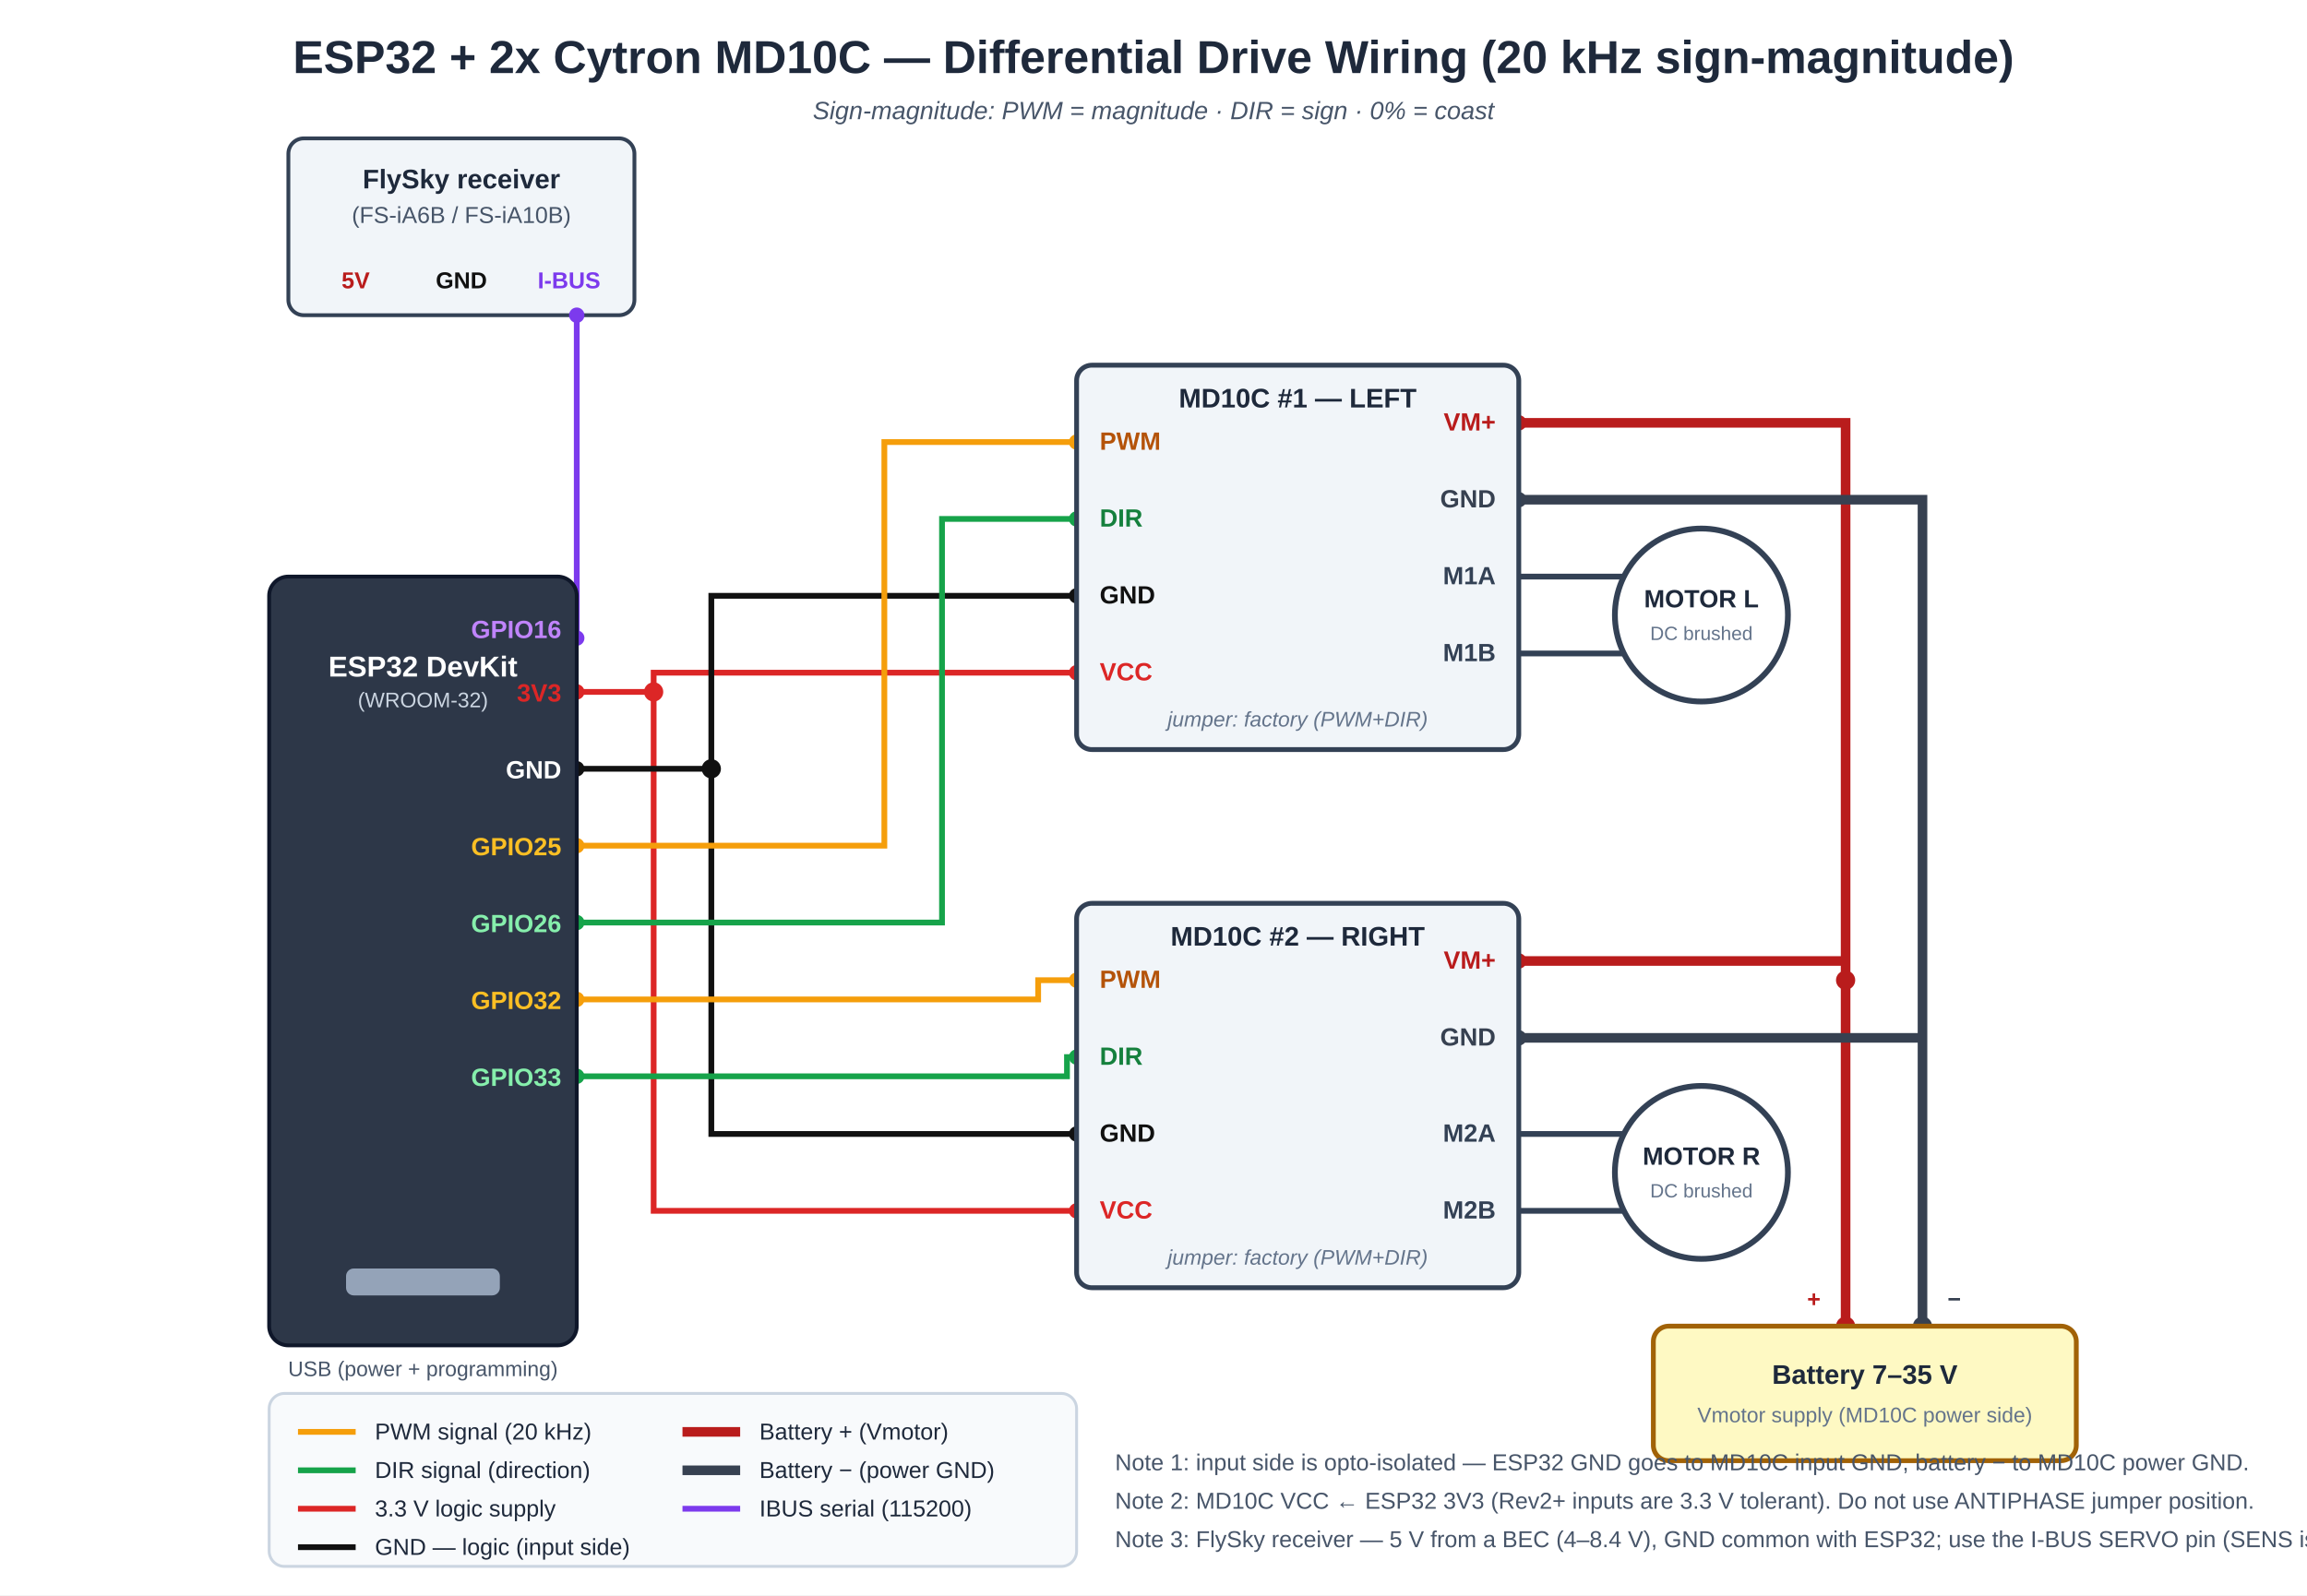
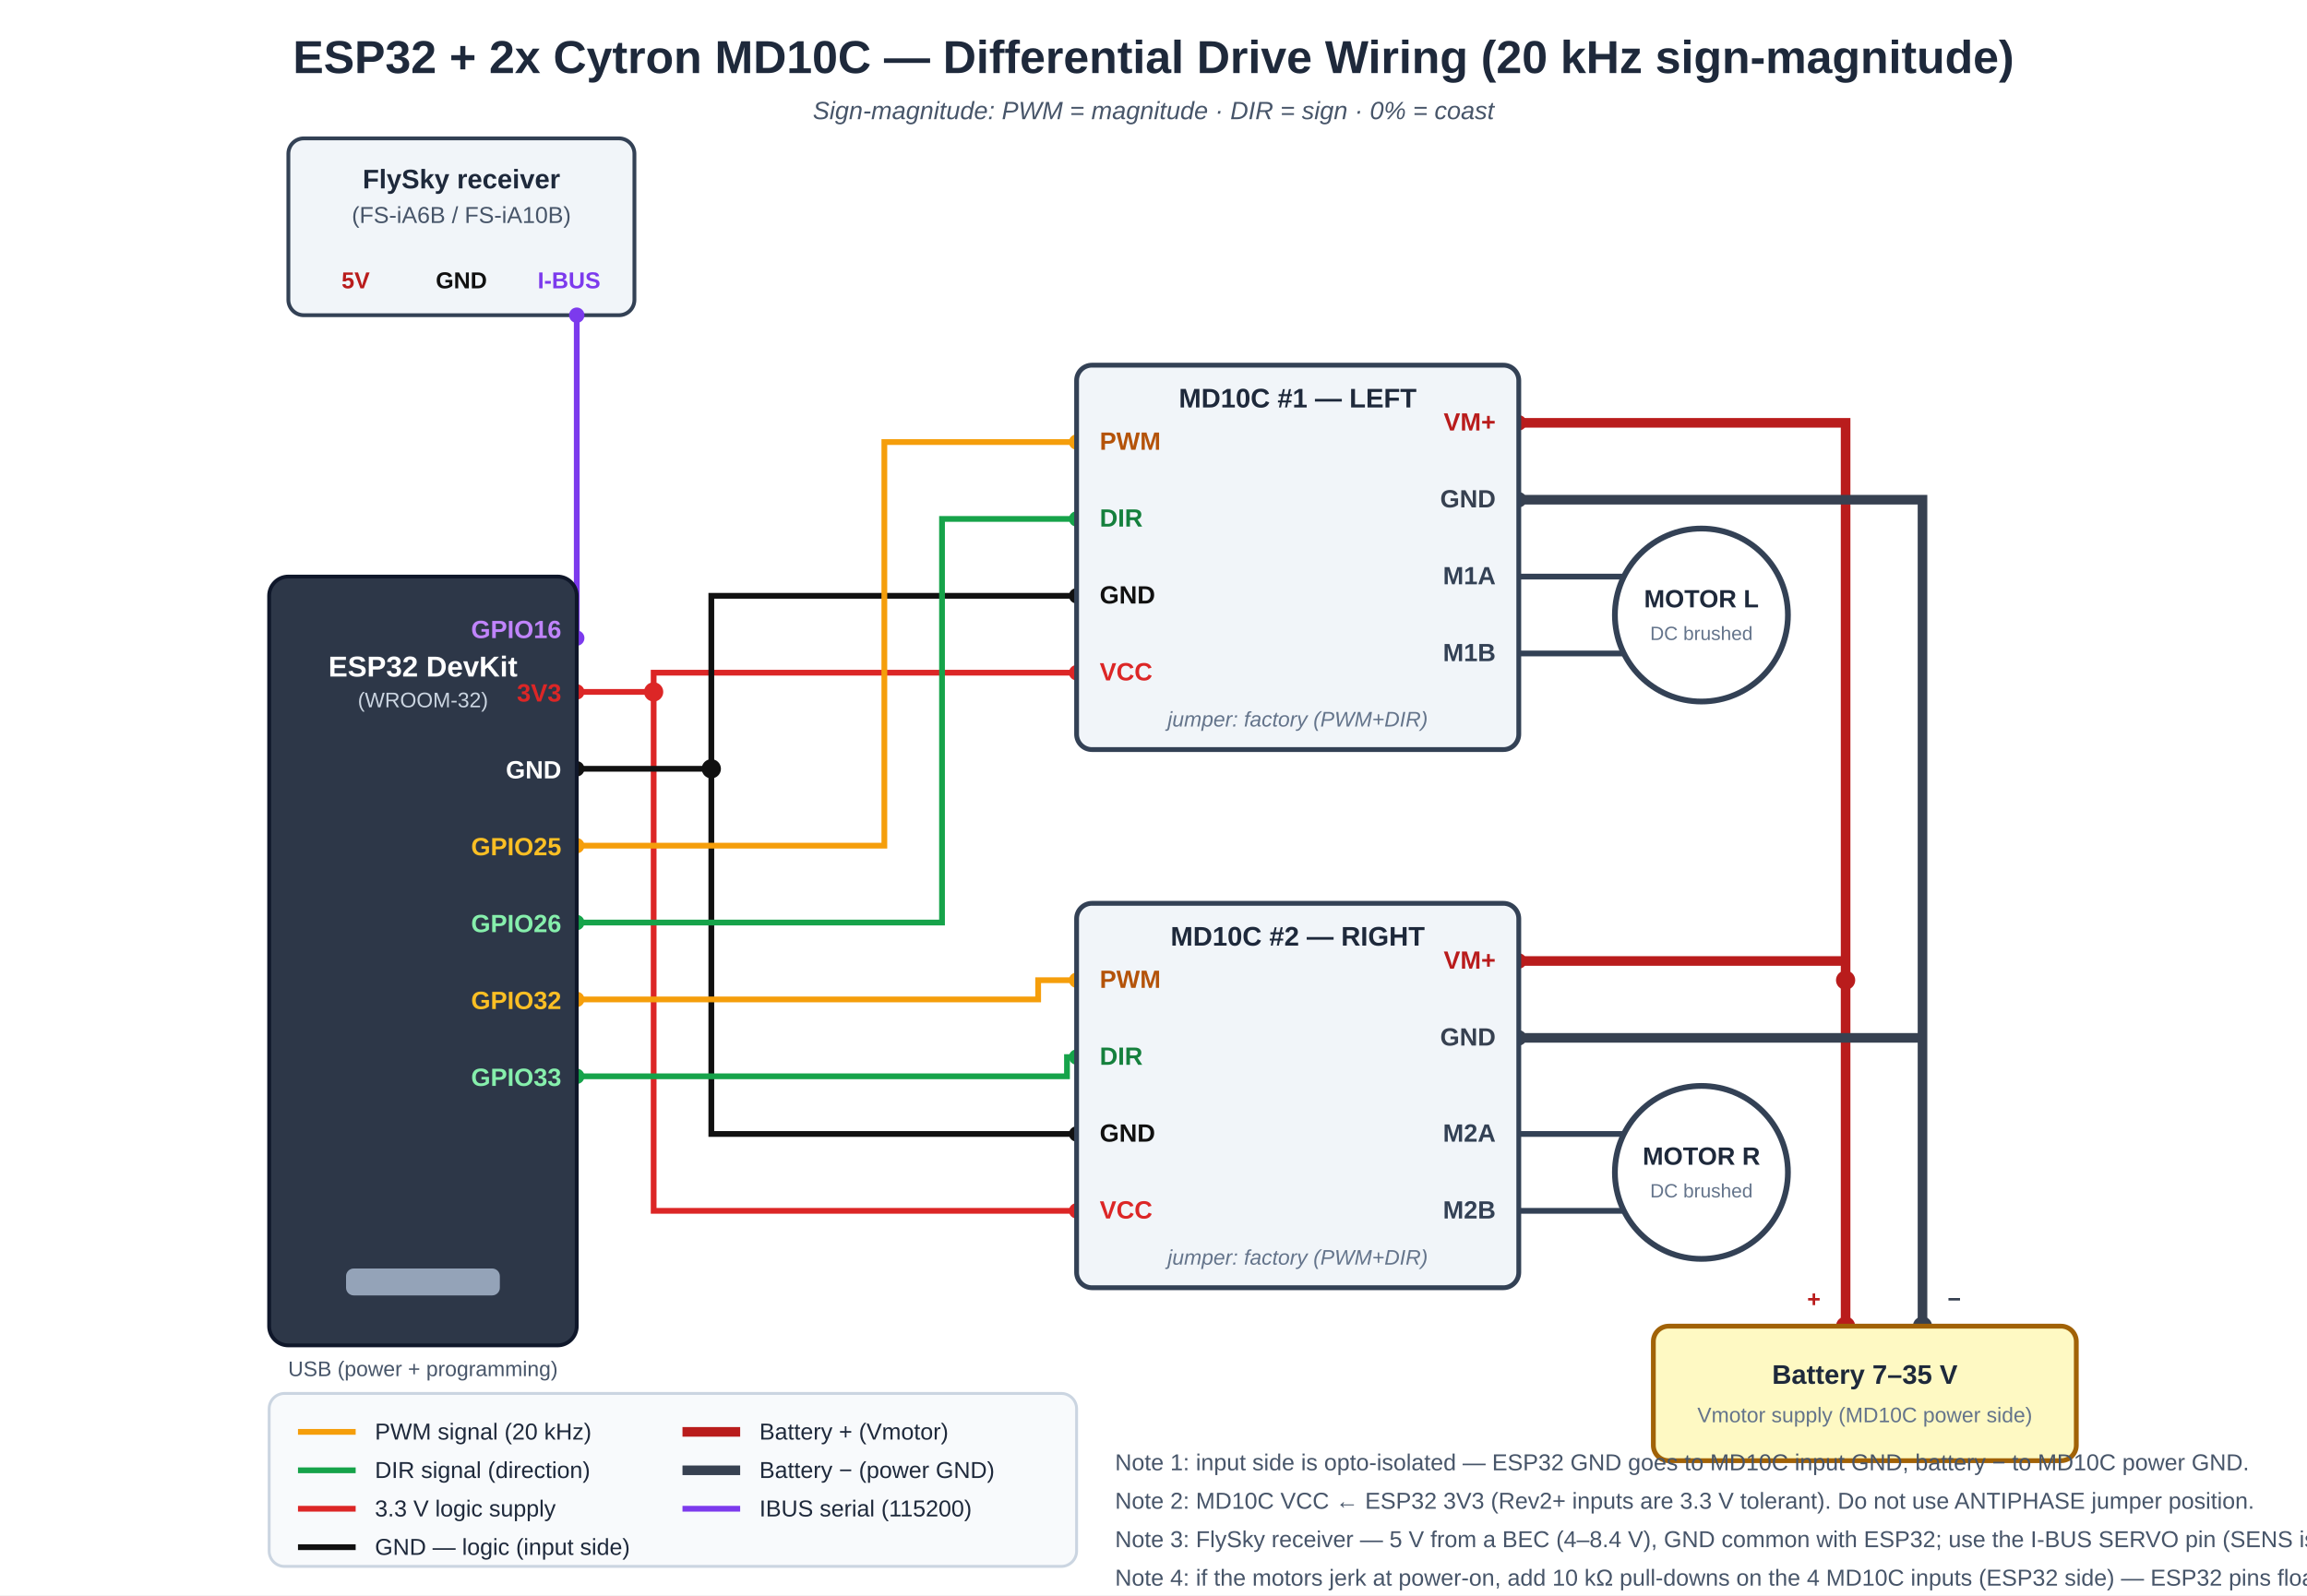
<svg xmlns="http://www.w3.org/2000/svg" viewBox="0 0 1200 830" font-family="Segoe UI, Arial, sans-serif">
  <rect width="1200" height="830" fill="#ffffff" />
  <text x="600" y="38" text-anchor="middle" font-size="24" font-weight="bold" fill="#1e293b">ESP32 + 2x Cytron MD10C — Differential Drive Wiring (20 kHz sign-magnitude)</text>
  <text x="600" y="62" text-anchor="middle" font-size="13" font-style="italic" fill="#475569">Sign-magnitude: PWM = magnitude · DIR = sign · 0% = coast</text>
  <rect x="150" y="72" width="180" height="92" rx="8" fill="#f1f5f9" stroke="#334155" stroke-width="2" />
  <text x="240" y="98" text-anchor="middle" font-size="14" font-weight="bold" fill="#1e293b">FlySky receiver</text>
  <text x="240" y="116" text-anchor="middle" font-size="12" fill="#475569">(FS-iA6B / FS-iA10B)</text>
  <text x="185" y="150" text-anchor="middle" font-size="12" font-weight="bold" fill="#b91c1c">5V</text>
  <text x="240" y="150" text-anchor="middle" font-size="12" font-weight="bold" fill="#111111">GND</text>
  <text x="296" y="150" text-anchor="middle" font-size="12" font-weight="bold" fill="#7c3aed">I-BUS</text>
  <path d="M 300 164 V 332" stroke="#7c3aed" stroke-width="3" fill="none" />
  <g stroke="#dc2626" stroke-width="3" fill="none">
    <path d="M 300 360 H 340" />
    <path d="M 340 360 V 350 H 560" />
    <path d="M 340 360 V 630 H 560" />
  </g>
  <g stroke="#111111" stroke-width="3" fill="none">
    <path d="M 300 400 H 370" />
    <path d="M 370 400 V 310 H 560" />
    <path d="M 370 400 V 590 H 560" />
  </g>
  <g stroke="#f59e0b" stroke-width="3" fill="none">
    <path d="M 300 440 H 460 V 230 H 560" />
    <path d="M 300 520 H 540 V 510 H 560" />
  </g>
  <g stroke="#16a34a" stroke-width="3" fill="none">
    <path d="M 300 480 H 490 V 270 H 560" />
    <path d="M 300 560 H 555 V 550 H 560" />
  </g>
  <g stroke="#b91c1c" stroke-width="5" fill="none">
    <path d="M 790 220 H 960 V 690" />
    <path d="M 790 500 H 960" />
  </g>
  <g stroke="#374151" stroke-width="5" fill="none">
    <path d="M 790 260 H 1000 V 690" />
    <path d="M 790 540 H 1000" />
  </g>
  <g stroke="#334155" stroke-width="3" fill="none">
    <path d="M 790 300 H 850" />
    <path d="M 790 340 H 850" />
    <path d="M 790 590 H 850" />
    <path d="M 790 630 H 850" />
  </g>
  <circle cx="340" cy="360" r="5" fill="#dc2626" />
  <circle cx="370" cy="400" r="5" fill="#111111" />
  <circle cx="960" cy="510" r="5" fill="#b91c1c" />
  <g>
    <circle cx="300" cy="164" r="4" fill="#7c3aed" />
    <circle cx="300" cy="332" r="4" fill="#7c3aed" />
    <circle cx="300" cy="360" r="4" fill="#dc2626" />
    <circle cx="300" cy="400" r="4" fill="#111111" />
    <circle cx="300" cy="440" r="4" fill="#f59e0b" />
    <circle cx="300" cy="480" r="4" fill="#16a34a" />
    <circle cx="300" cy="520" r="4" fill="#f59e0b" />
    <circle cx="300" cy="560" r="4" fill="#16a34a" />
    <circle cx="560" cy="350" r="4" fill="#dc2626" />
    <circle cx="560" cy="310" r="4" fill="#111111" />
    <circle cx="560" cy="270" r="4" fill="#16a34a" />
    <circle cx="560" cy="230" r="4" fill="#f59e0b" />
    <circle cx="560" cy="630" r="4" fill="#dc2626" />
    <circle cx="560" cy="590" r="4" fill="#111111" />
    <circle cx="560" cy="550" r="4" fill="#16a34a" />
    <circle cx="560" cy="510" r="4" fill="#f59e0b" />
    <circle cx="790" cy="220" r="4" fill="#b91c1c" />
    <circle cx="790" cy="260" r="4" fill="#374151" />
    <circle cx="790" cy="500" r="4" fill="#b91c1c" />
    <circle cx="790" cy="540" r="4" fill="#374151" />
    <circle cx="960" cy="690" r="5" fill="#b91c1c" />
    <circle cx="1000" cy="690" r="5" fill="#374151" />
  </g>
  <rect x="140" y="300" width="160" height="400" rx="10" fill="#2d3748" stroke="#0f172a" stroke-width="2" />
  <text x="220" y="352" text-anchor="middle" font-size="15" font-weight="bold" fill="#ffffff">ESP32 DevKit</text>
  <text x="220" y="368" text-anchor="middle" font-size="11" fill="#cbd5e1">(WROOM-32)</text>
  <text x="292" y="332" text-anchor="end" font-size="13" font-weight="bold" fill="#c084fc">GPIO16</text>
  <text x="292" y="365" text-anchor="end" font-size="13" font-weight="bold" fill="#dc2626">3V3</text>
  <text x="292" y="405" text-anchor="end" font-size="13" font-weight="bold" fill="#ffffff">GND</text>
  <text x="292" y="445" text-anchor="end" font-size="13" font-weight="bold" fill="#fbbf24">GPIO25</text>
  <text x="292" y="485" text-anchor="end" font-size="13" font-weight="bold" fill="#86efac">GPIO26</text>
  <text x="292" y="525" text-anchor="end" font-size="13" font-weight="bold" fill="#fbbf24">GPIO32</text>
  <text x="292" y="565" text-anchor="end" font-size="13" font-weight="bold" fill="#86efac">GPIO33</text>
  <rect x="180" y="660" width="80" height="14" rx="4" fill="#94a3b8" />
  <text x="220" y="716" text-anchor="middle" font-size="11" fill="#475569">USB (power + programming)</text>
  <rect x="560" y="190" width="230" height="200" rx="8" fill="#f1f5f9" stroke="#334155" stroke-width="2.5" />
  <text x="675" y="212" text-anchor="middle" font-size="14" font-weight="bold" fill="#1e293b">MD10C #1 — LEFT</text>
  <text x="572" y="234" font-size="13" font-weight="bold" fill="#b45309">PWM</text>
  <text x="572" y="274" font-size="13" font-weight="bold" fill="#15803d">DIR</text>
  <text x="572" y="314" font-size="13" font-weight="bold" fill="#111111">GND</text>
  <text x="572" y="354" font-size="13" font-weight="bold" fill="#dc2626">VCC</text>
  <text x="778" y="224" text-anchor="end" font-size="13" font-weight="bold" fill="#b91c1c">VM+</text>
  <text x="778" y="264" text-anchor="end" font-size="13" font-weight="bold" fill="#374151">GND</text>
  <text x="778" y="304" text-anchor="end" font-size="13" font-weight="bold" fill="#334155">M1A</text>
  <text x="778" y="344" text-anchor="end" font-size="13" font-weight="bold" fill="#334155">M1B</text>
  <text x="675" y="378" text-anchor="middle" font-size="11" font-style="italic" fill="#64748b">jumper: factory (PWM+DIR)</text>
  <rect x="560" y="470" width="230" height="200" rx="8" fill="#f1f5f9" stroke="#334155" stroke-width="2.5" />
  <text x="675" y="492" text-anchor="middle" font-size="14" font-weight="bold" fill="#1e293b">MD10C #2 — RIGHT</text>
  <text x="572" y="514" font-size="13" font-weight="bold" fill="#b45309">PWM</text>
  <text x="572" y="554" font-size="13" font-weight="bold" fill="#15803d">DIR</text>
  <text x="572" y="594" font-size="13" font-weight="bold" fill="#111111">GND</text>
  <text x="572" y="634" font-size="13" font-weight="bold" fill="#dc2626">VCC</text>
  <text x="778" y="504" text-anchor="end" font-size="13" font-weight="bold" fill="#b91c1c">VM+</text>
  <text x="778" y="544" text-anchor="end" font-size="13" font-weight="bold" fill="#374151">GND</text>
  <text x="778" y="594" text-anchor="end" font-size="13" font-weight="bold" fill="#334155">M2A</text>
  <text x="778" y="634" text-anchor="end" font-size="13" font-weight="bold" fill="#334155">M2B</text>
  <text x="675" y="658" text-anchor="middle" font-size="11" font-style="italic" fill="#64748b">jumper: factory (PWM+DIR)</text>
  <circle cx="885" cy="320" r="45" fill="#ffffff" stroke="#334155" stroke-width="3" />
  <text x="885" y="316" text-anchor="middle" font-size="13" font-weight="bold" fill="#1e293b">MOTOR L</text>
  <text x="885" y="333" text-anchor="middle" font-size="10" fill="#64748b">DC brushed</text>
  <circle cx="885" cy="610" r="45" fill="#ffffff" stroke="#334155" stroke-width="3" />
  <text x="885" y="606" text-anchor="middle" font-size="13" font-weight="bold" fill="#1e293b">MOTOR R</text>
  <text x="885" y="623" text-anchor="middle" font-size="10" fill="#64748b">DC brushed</text>
  <rect x="860" y="690" width="220" height="70" rx="8" fill="#fef9c3" stroke="#a16207" stroke-width="2.5" />
  <text x="970" y="720" text-anchor="middle" font-size="14" font-weight="bold" fill="#1e293b">Battery 7–35 V</text>
  <text x="970" y="740" text-anchor="middle" font-size="11" fill="#64748b">Vmotor supply (MD10C power side)</text>
  <text x="947" y="680" text-anchor="end" font-size="12" font-weight="bold" fill="#b91c1c">+</text>
  <text x="1013" y="680" text-anchor="start" font-size="12" font-weight="bold" fill="#374151">−</text>
  <rect x="140" y="725" width="420" height="90" rx="8" fill="#f8fafc" stroke="#cbd5e1" stroke-width="1.5" />
  <g stroke-width="3">
    <line x1="155" y1="745" x2="185" y2="745" stroke="#f59e0b" />
    <line x1="155" y1="765" x2="185" y2="765" stroke="#16a34a" />
    <line x1="155" y1="785" x2="185" y2="785" stroke="#dc2626" />
    <line x1="155" y1="805" x2="185" y2="805" stroke="#111111" />
    <line x1="355" y1="745" x2="385" y2="745" stroke="#b91c1c" stroke-width="5" />
    <line x1="355" y1="765" x2="385" y2="765" stroke="#374151" stroke-width="5" />
    <line x1="355" y1="785" x2="385" y2="785" stroke="#7c3aed" />
  </g>
  <text x="195" y="749" font-size="12" fill="#1e293b">PWM signal (20 kHz)</text>
  <text x="195" y="769" font-size="12" fill="#1e293b">DIR signal (direction)</text>
  <text x="195" y="789" font-size="12" fill="#1e293b">3.3 V logic supply</text>
  <text x="195" y="809" font-size="12" fill="#1e293b">GND — logic (input side)</text>
  <text x="395" y="749" font-size="12" fill="#1e293b">Battery + (Vmotor)</text>
  <text x="395" y="769" font-size="12" fill="#1e293b">Battery − (power GND)</text>
  <text x="395" y="789" font-size="12" fill="#1e293b">IBUS serial (115200)</text>
  <text x="580" y="765" font-size="12" fill="#475569">Note 1: input side is opto-isolated — ESP32 GND goes to MD10C input GND, battery − to MD10C power GND.</text>
  <text x="580" y="785" font-size="12" fill="#475569">Note 2: MD10C VCC ← ESP32 3V3 (Rev2+ inputs are 3.3 V tolerant). Do not use ANTIPHASE jumper position.</text>
  <text x="580" y="805" font-size="12" fill="#475569">Note 3: FlySky receiver — 5 V from a BEC (4–8.4 V), GND common with ESP32; use the I-BUS SERVO pin (SENS is telemetry).</text>
+   <text x="580" y="825" font-size="12" fill="#475569">Note 4: if the motors jerk at power-on, add 10 kΩ pull-downs on the 4 MD10C inputs (ESP32 side) — ESP32 pins float during boot.</text>
</svg>
